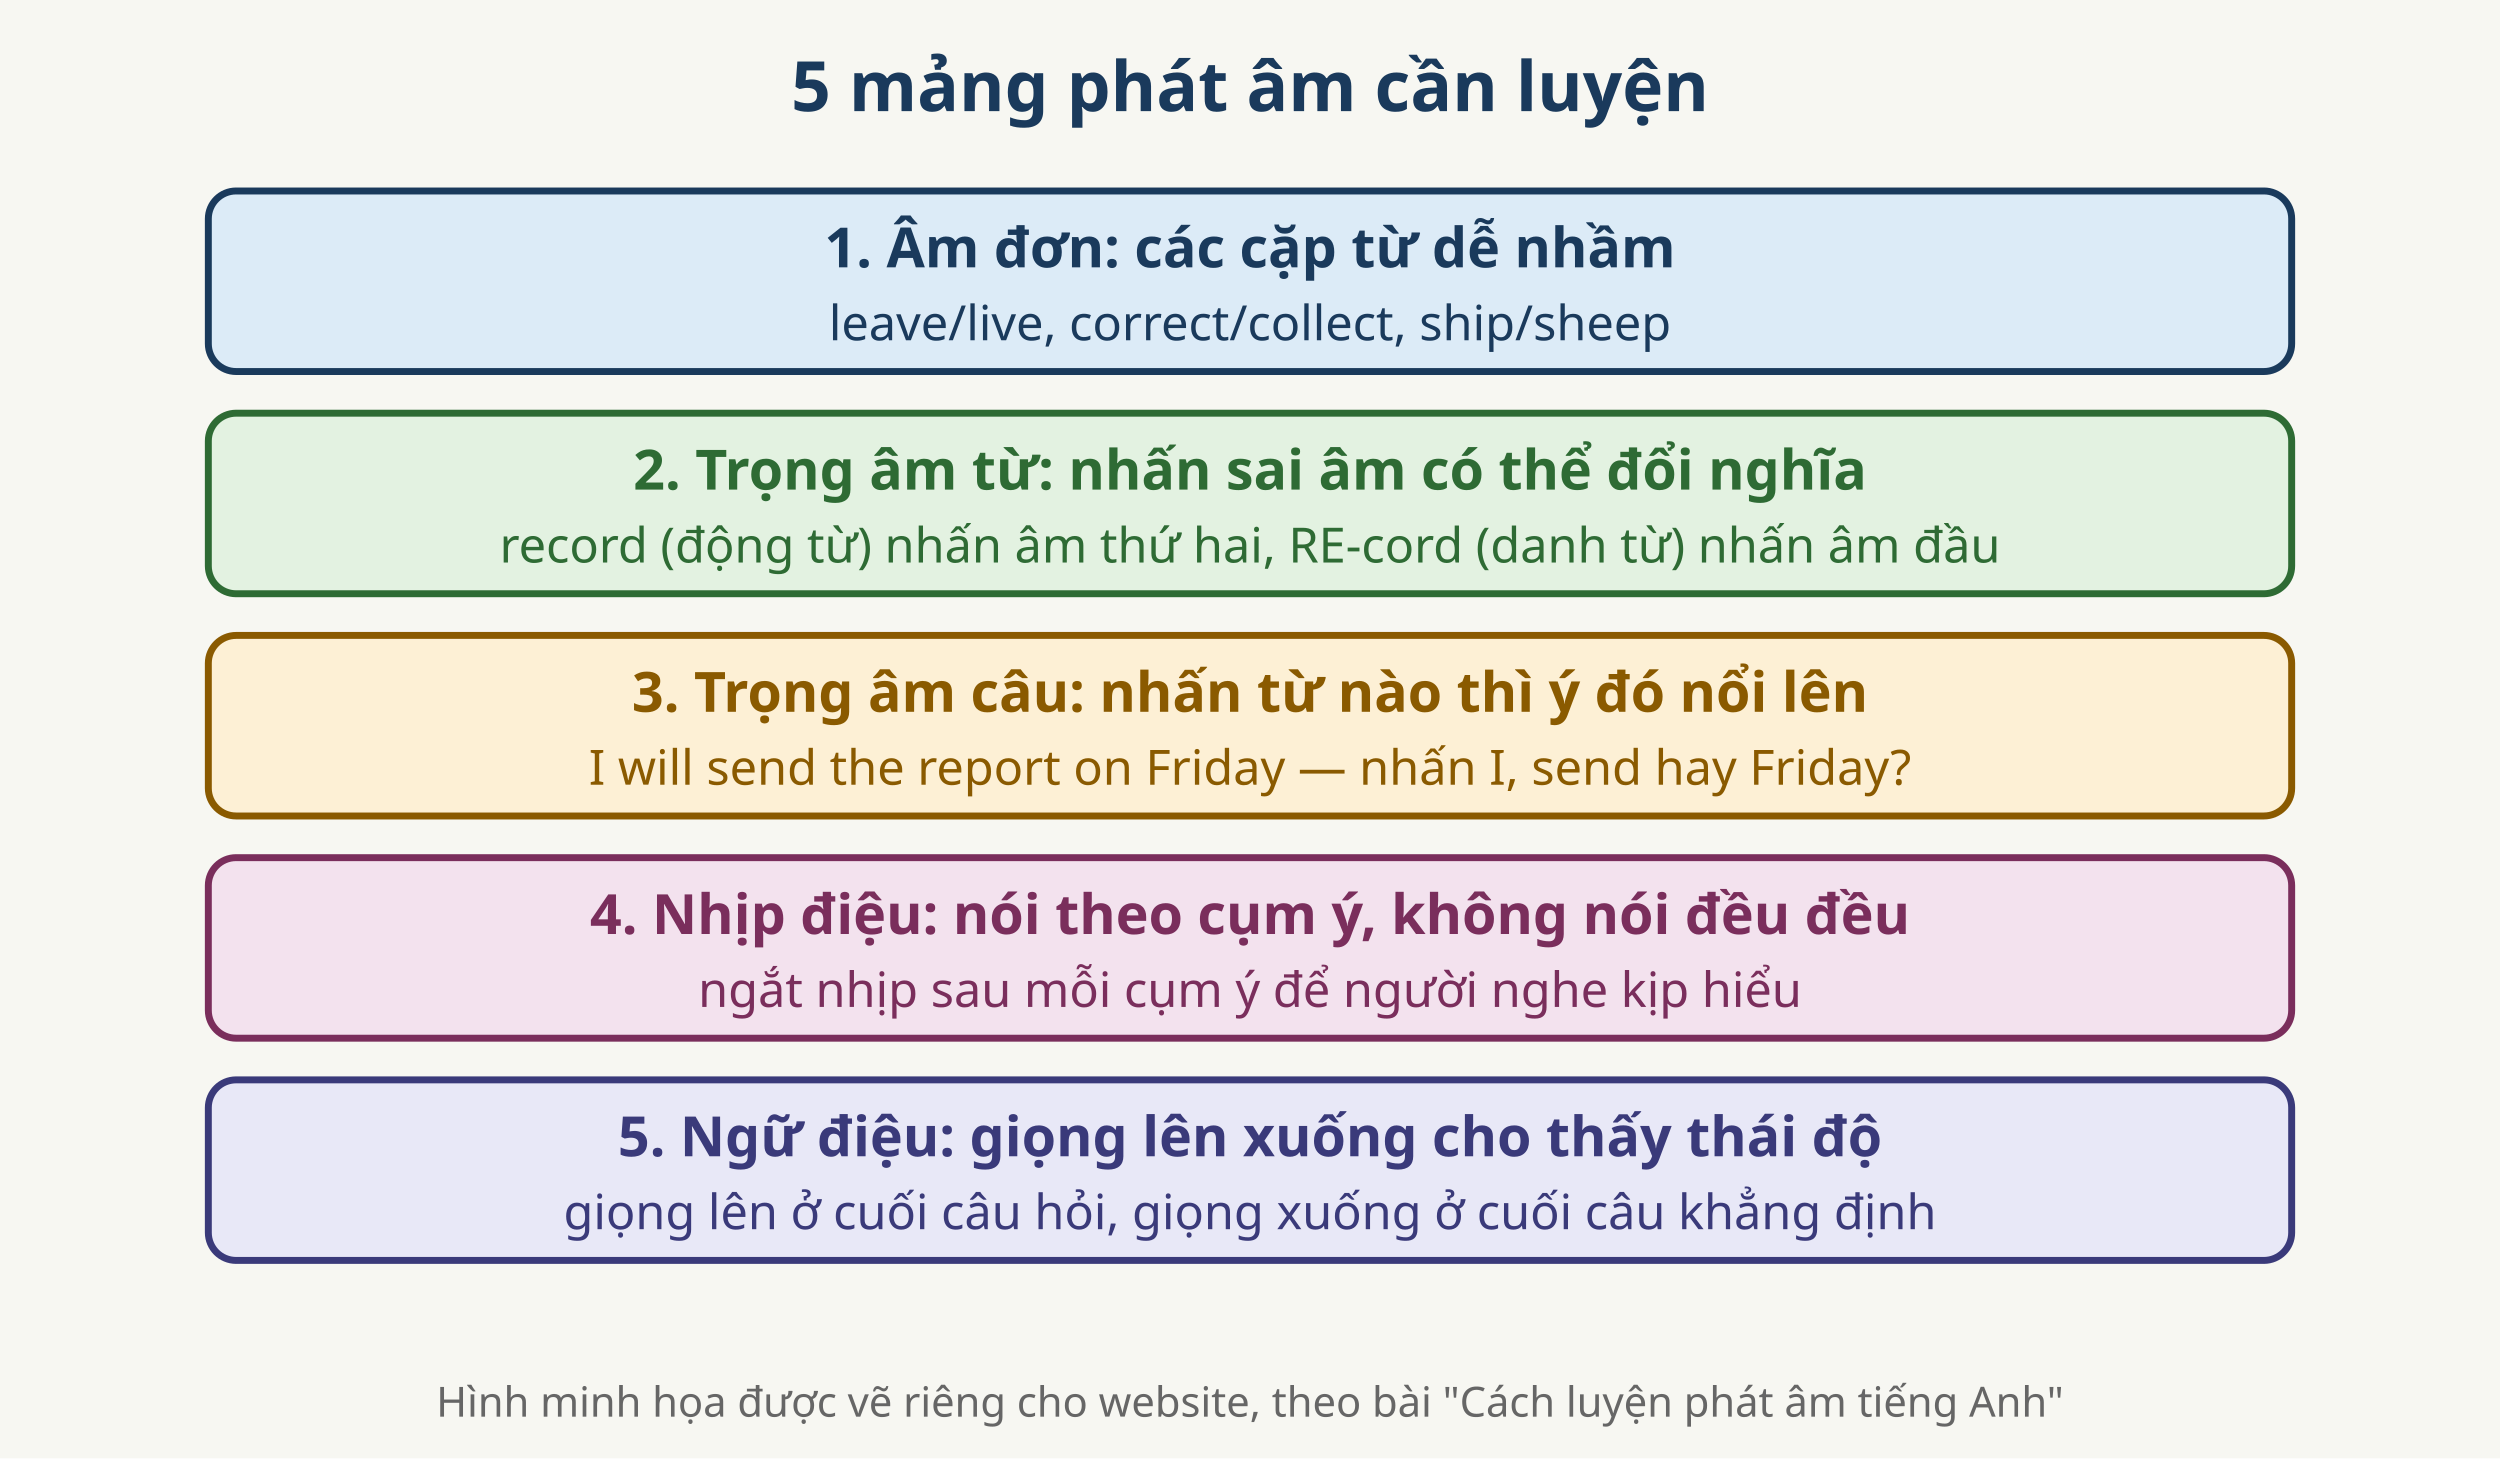
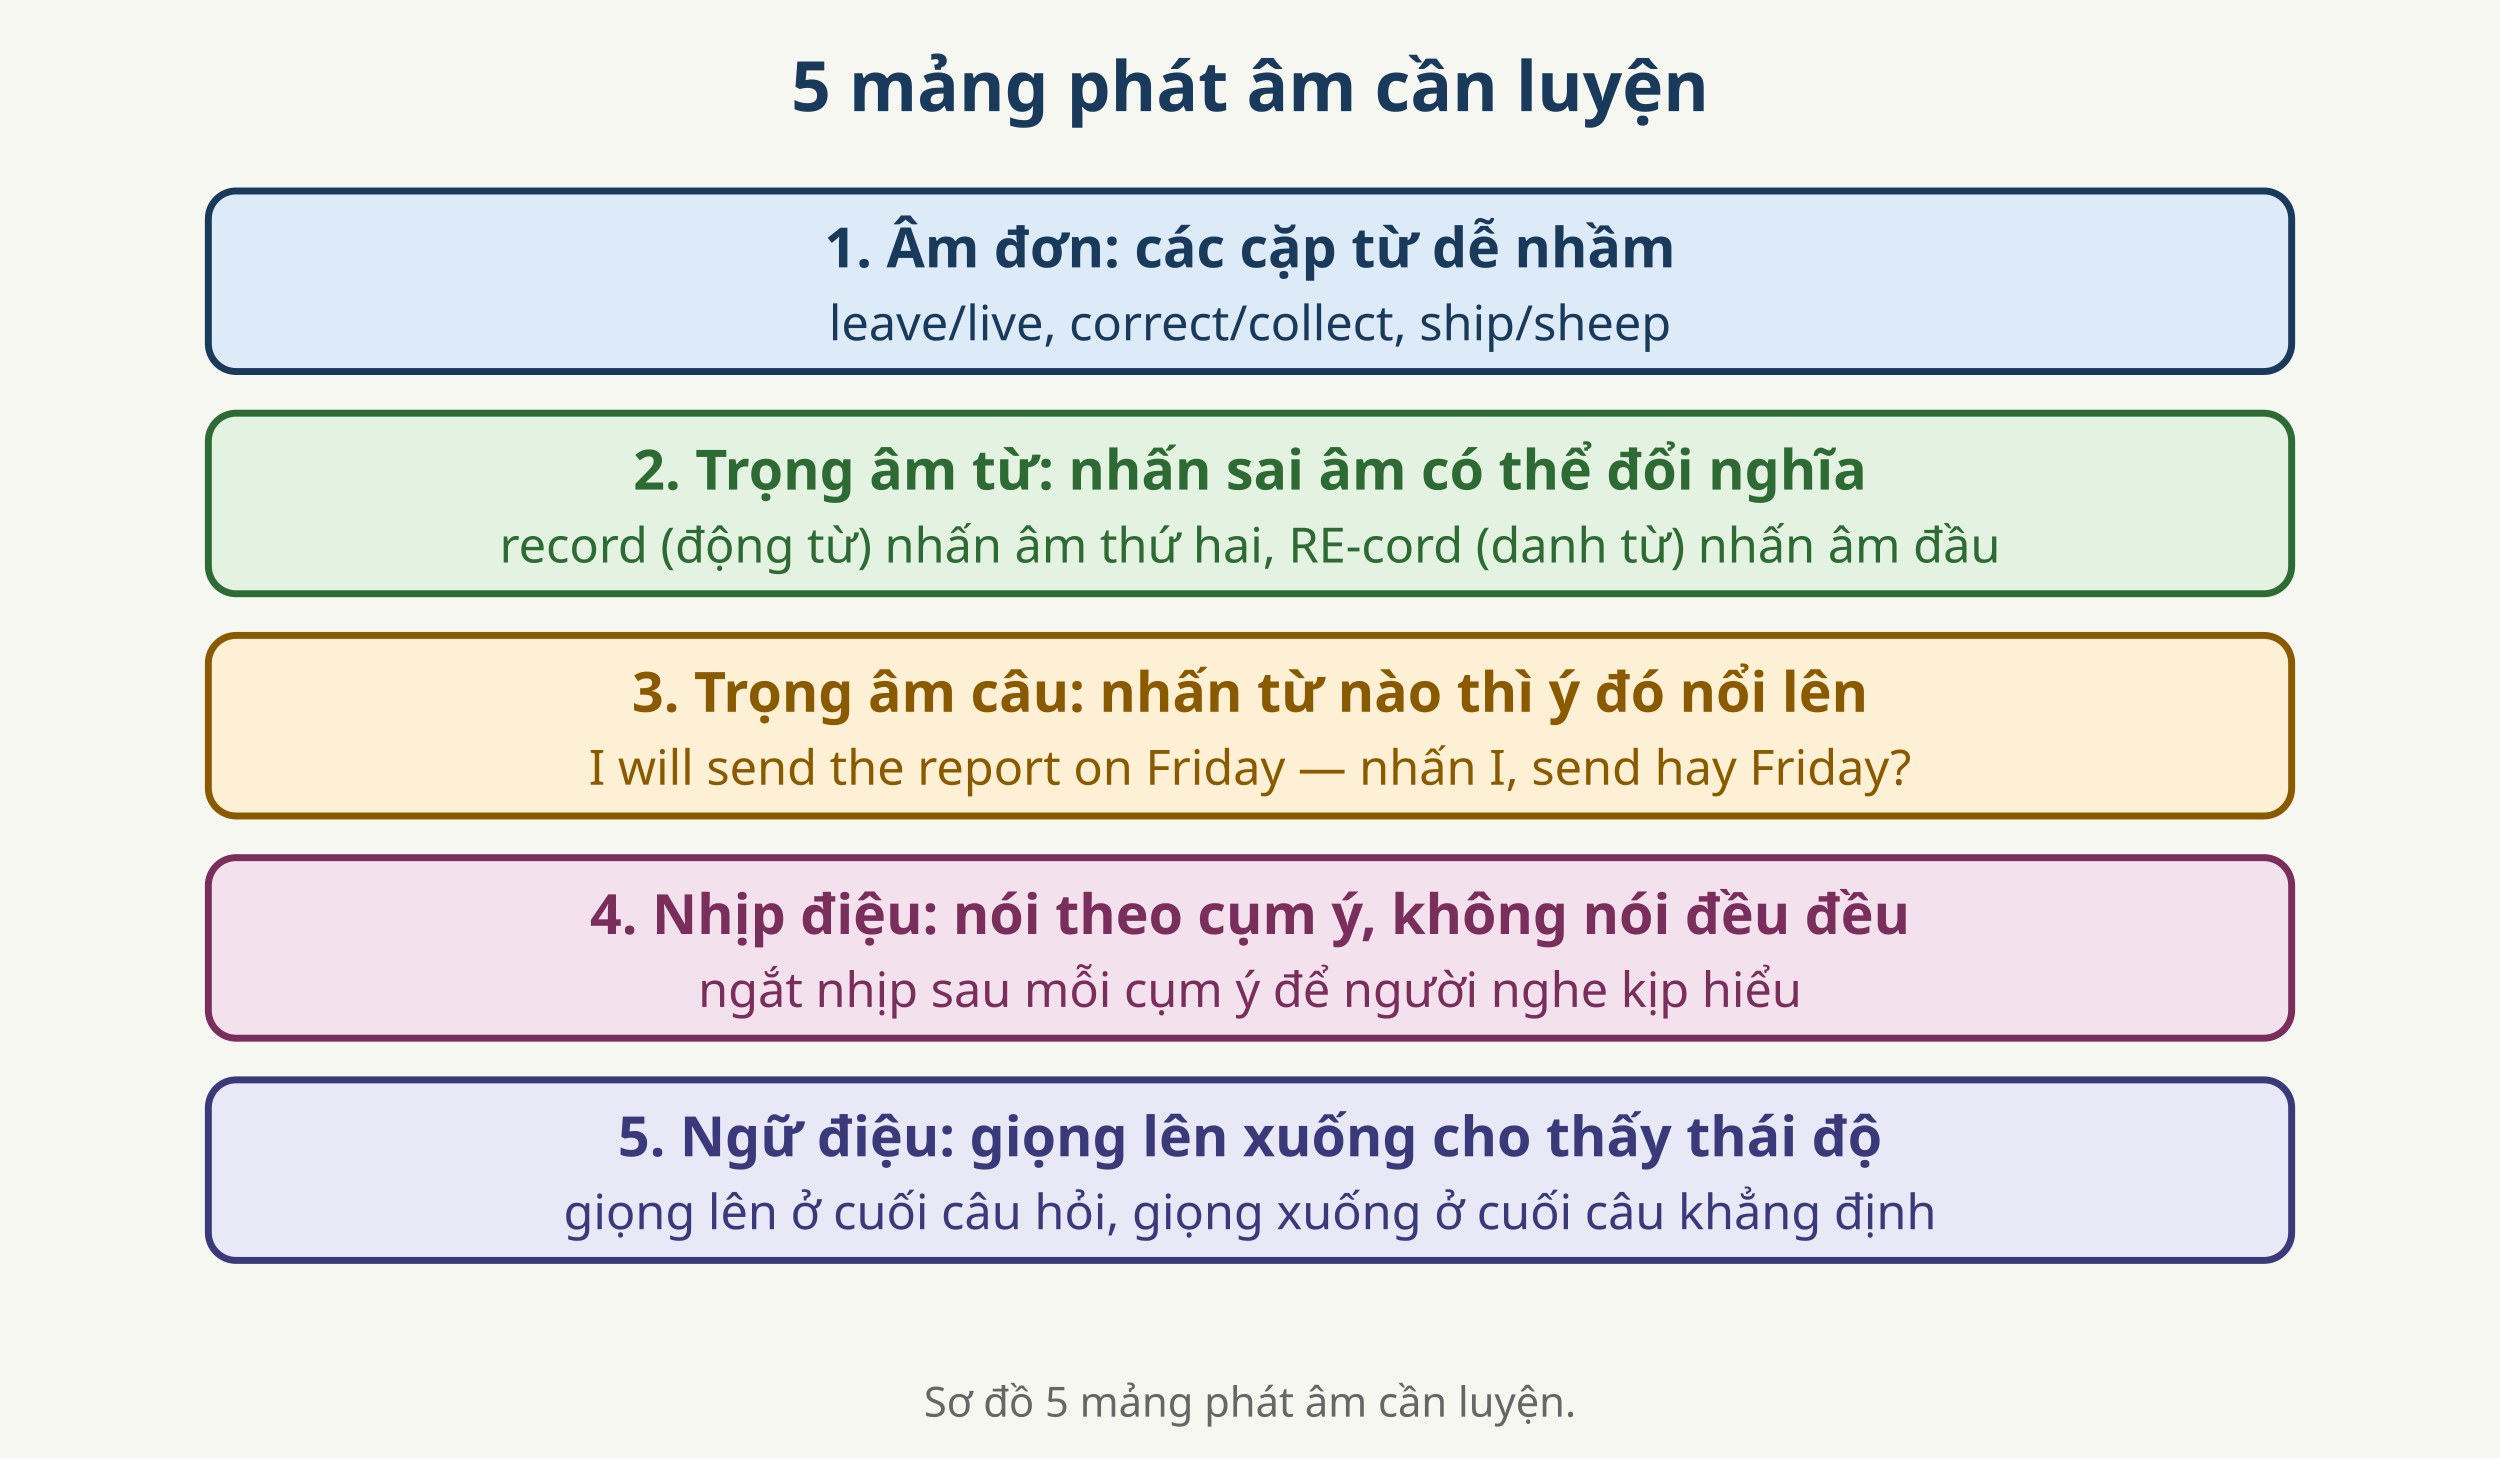
<svg xmlns="http://www.w3.org/2000/svg" width="720" height="420" viewBox="0 0 720 420" role="img" aria-labelledby="title desc">
  <rect width="720" height="420" fill="#f7f7f2" />
  <text x="360" y="32" text-anchor="middle" font-family="sans-serif" font-size="20" font-weight="bold" fill="#1a3a5c">5 mảng phát âm cần luyện</text>
  <g font-family="sans-serif">
    <rect x="60" y="55" width="600" height="52" rx="8" fill="#dcebf7" stroke="#1a3a5c" stroke-width="2" />
    <text x="360" y="77" text-anchor="middle" font-size="16" font-weight="bold" fill="#1a3a5c">1. Âm đơn: các cặp từ dễ nhầm</text>
    <text x="360" y="98" text-anchor="middle" font-size="14" fill="#1a3a5c">leave/live, correct/collect, ship/sheep</text>
    <rect x="60" y="119" width="600" height="52" rx="8" fill="#e3f2e1" stroke="#2e6b34" stroke-width="2" />
    <text x="360" y="141" text-anchor="middle" font-size="16" font-weight="bold" fill="#2e6b34">2. Trọng âm từ: nhấn sai âm có thể đổi nghĩa</text>
    <text x="360" y="162" text-anchor="middle" font-size="14" fill="#2e6b34">record (động từ) nhấn âm thứ hai, RE-cord (danh từ) nhấn âm đầu</text>
    <rect x="60" y="183" width="600" height="52" rx="8" fill="#fdf0d5" stroke="#8a5a00" stroke-width="2" />
    <text x="360" y="205" text-anchor="middle" font-size="16" font-weight="bold" fill="#8a5a00">3. Trọng âm câu: nhấn từ nào thì ý đó nổi lên</text>
    <text x="360" y="226" text-anchor="middle" font-size="14" fill="#8a5a00">I will send the report on Friday — nhấn I, send hay Friday?</text>
    <rect x="60" y="247" width="600" height="52" rx="8" fill="#f3e2ee" stroke="#7a2e5c" stroke-width="2" />
    <text x="360" y="269" text-anchor="middle" font-size="16" font-weight="bold" fill="#7a2e5c">4. Nhịp điệu: nói theo cụm ý, không nói đều đều</text>
    <text x="360" y="290" text-anchor="middle" font-size="14" fill="#7a2e5c">ngắt nhịp sau mỗi cụm ý để người nghe kịp hiểu</text>
    <rect x="60" y="311" width="600" height="52" rx="8" fill="#e8e8f7" stroke="#3a3a7a" stroke-width="2" />
    <text x="360" y="333" text-anchor="middle" font-size="16" font-weight="bold" fill="#3a3a7a">5. Ngữ điệu: giọng lên xuống cho thấy thái độ</text>
    <text x="360" y="354" text-anchor="middle" font-size="14" fill="#3a3a7a">giọng lên ở cuối câu hỏi, giọng xuống ở cuối câu khẳng định</text>
  </g>
-   <text x="360" y="408" text-anchor="middle" font-family="sans-serif" font-size="12" fill="#666">Hình minh họa được vẽ riêng cho website, theo bài "Cách luyện phát âm tiếng Anh"</text>
+   <text x="360" y="408" text-anchor="middle" font-family="sans-serif" font-size="12" fill="#666">Sơ đồ 5 mảng phát âm cần luyện.</text>
</svg>
